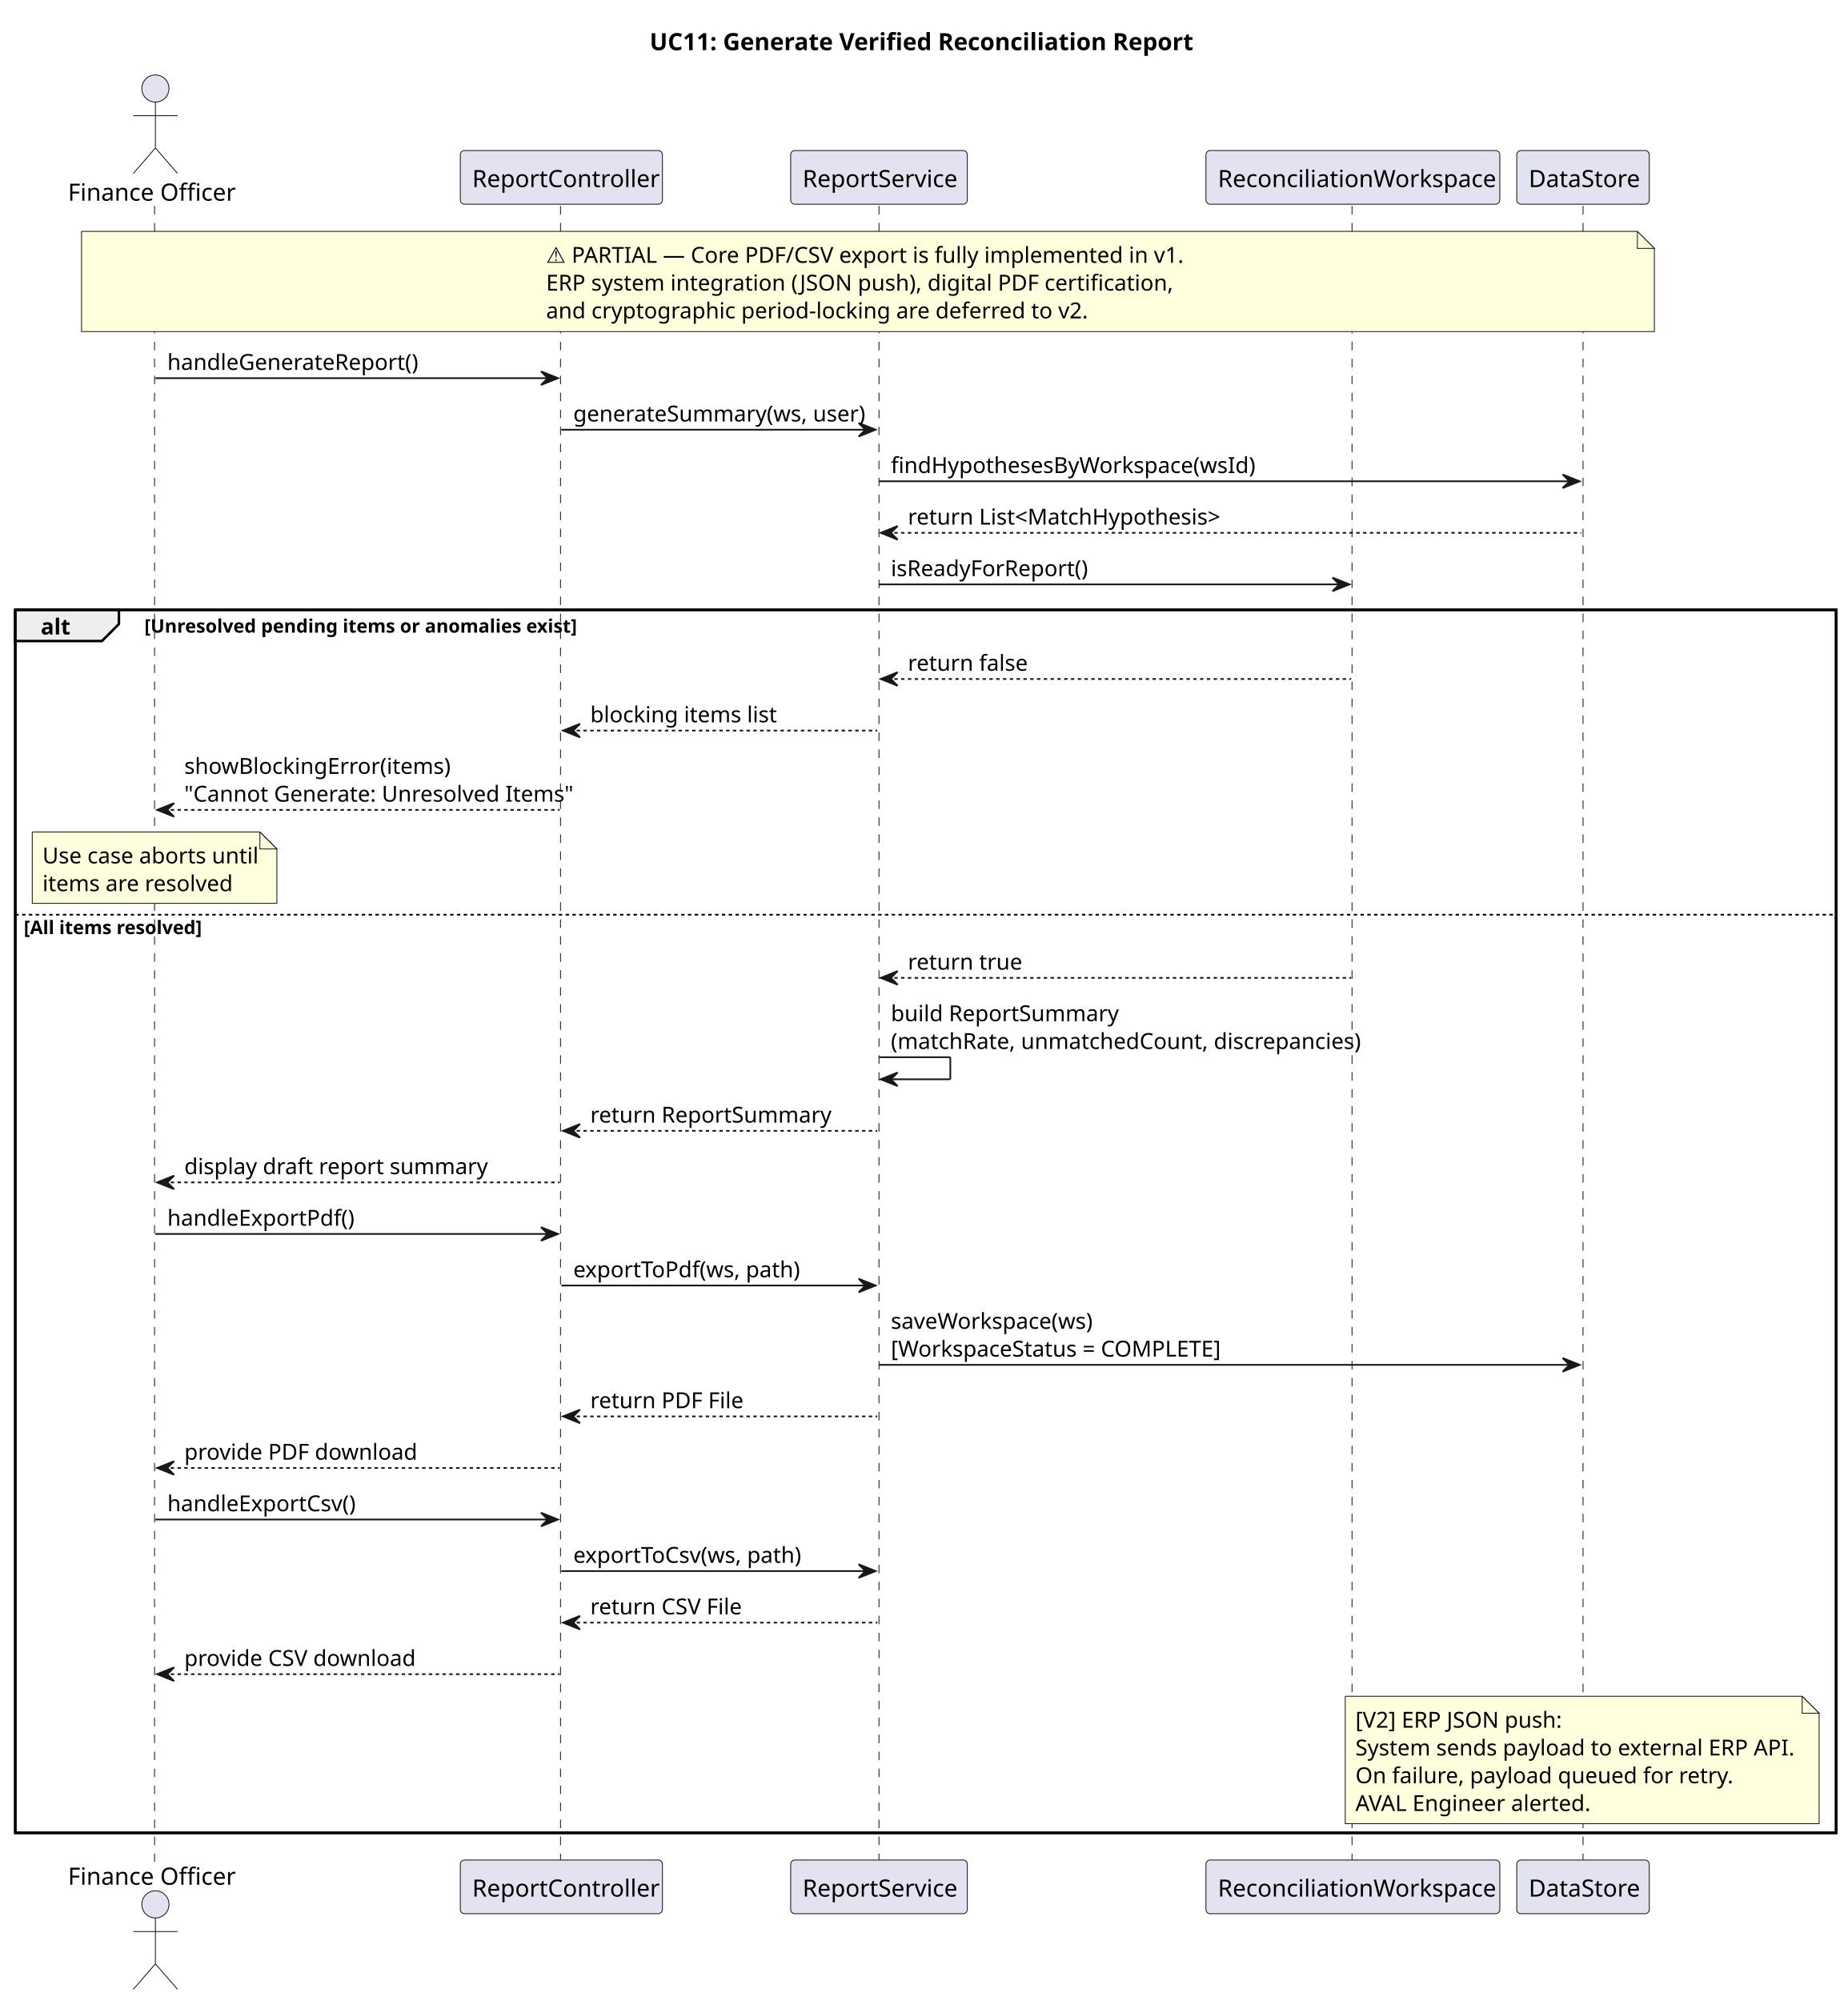
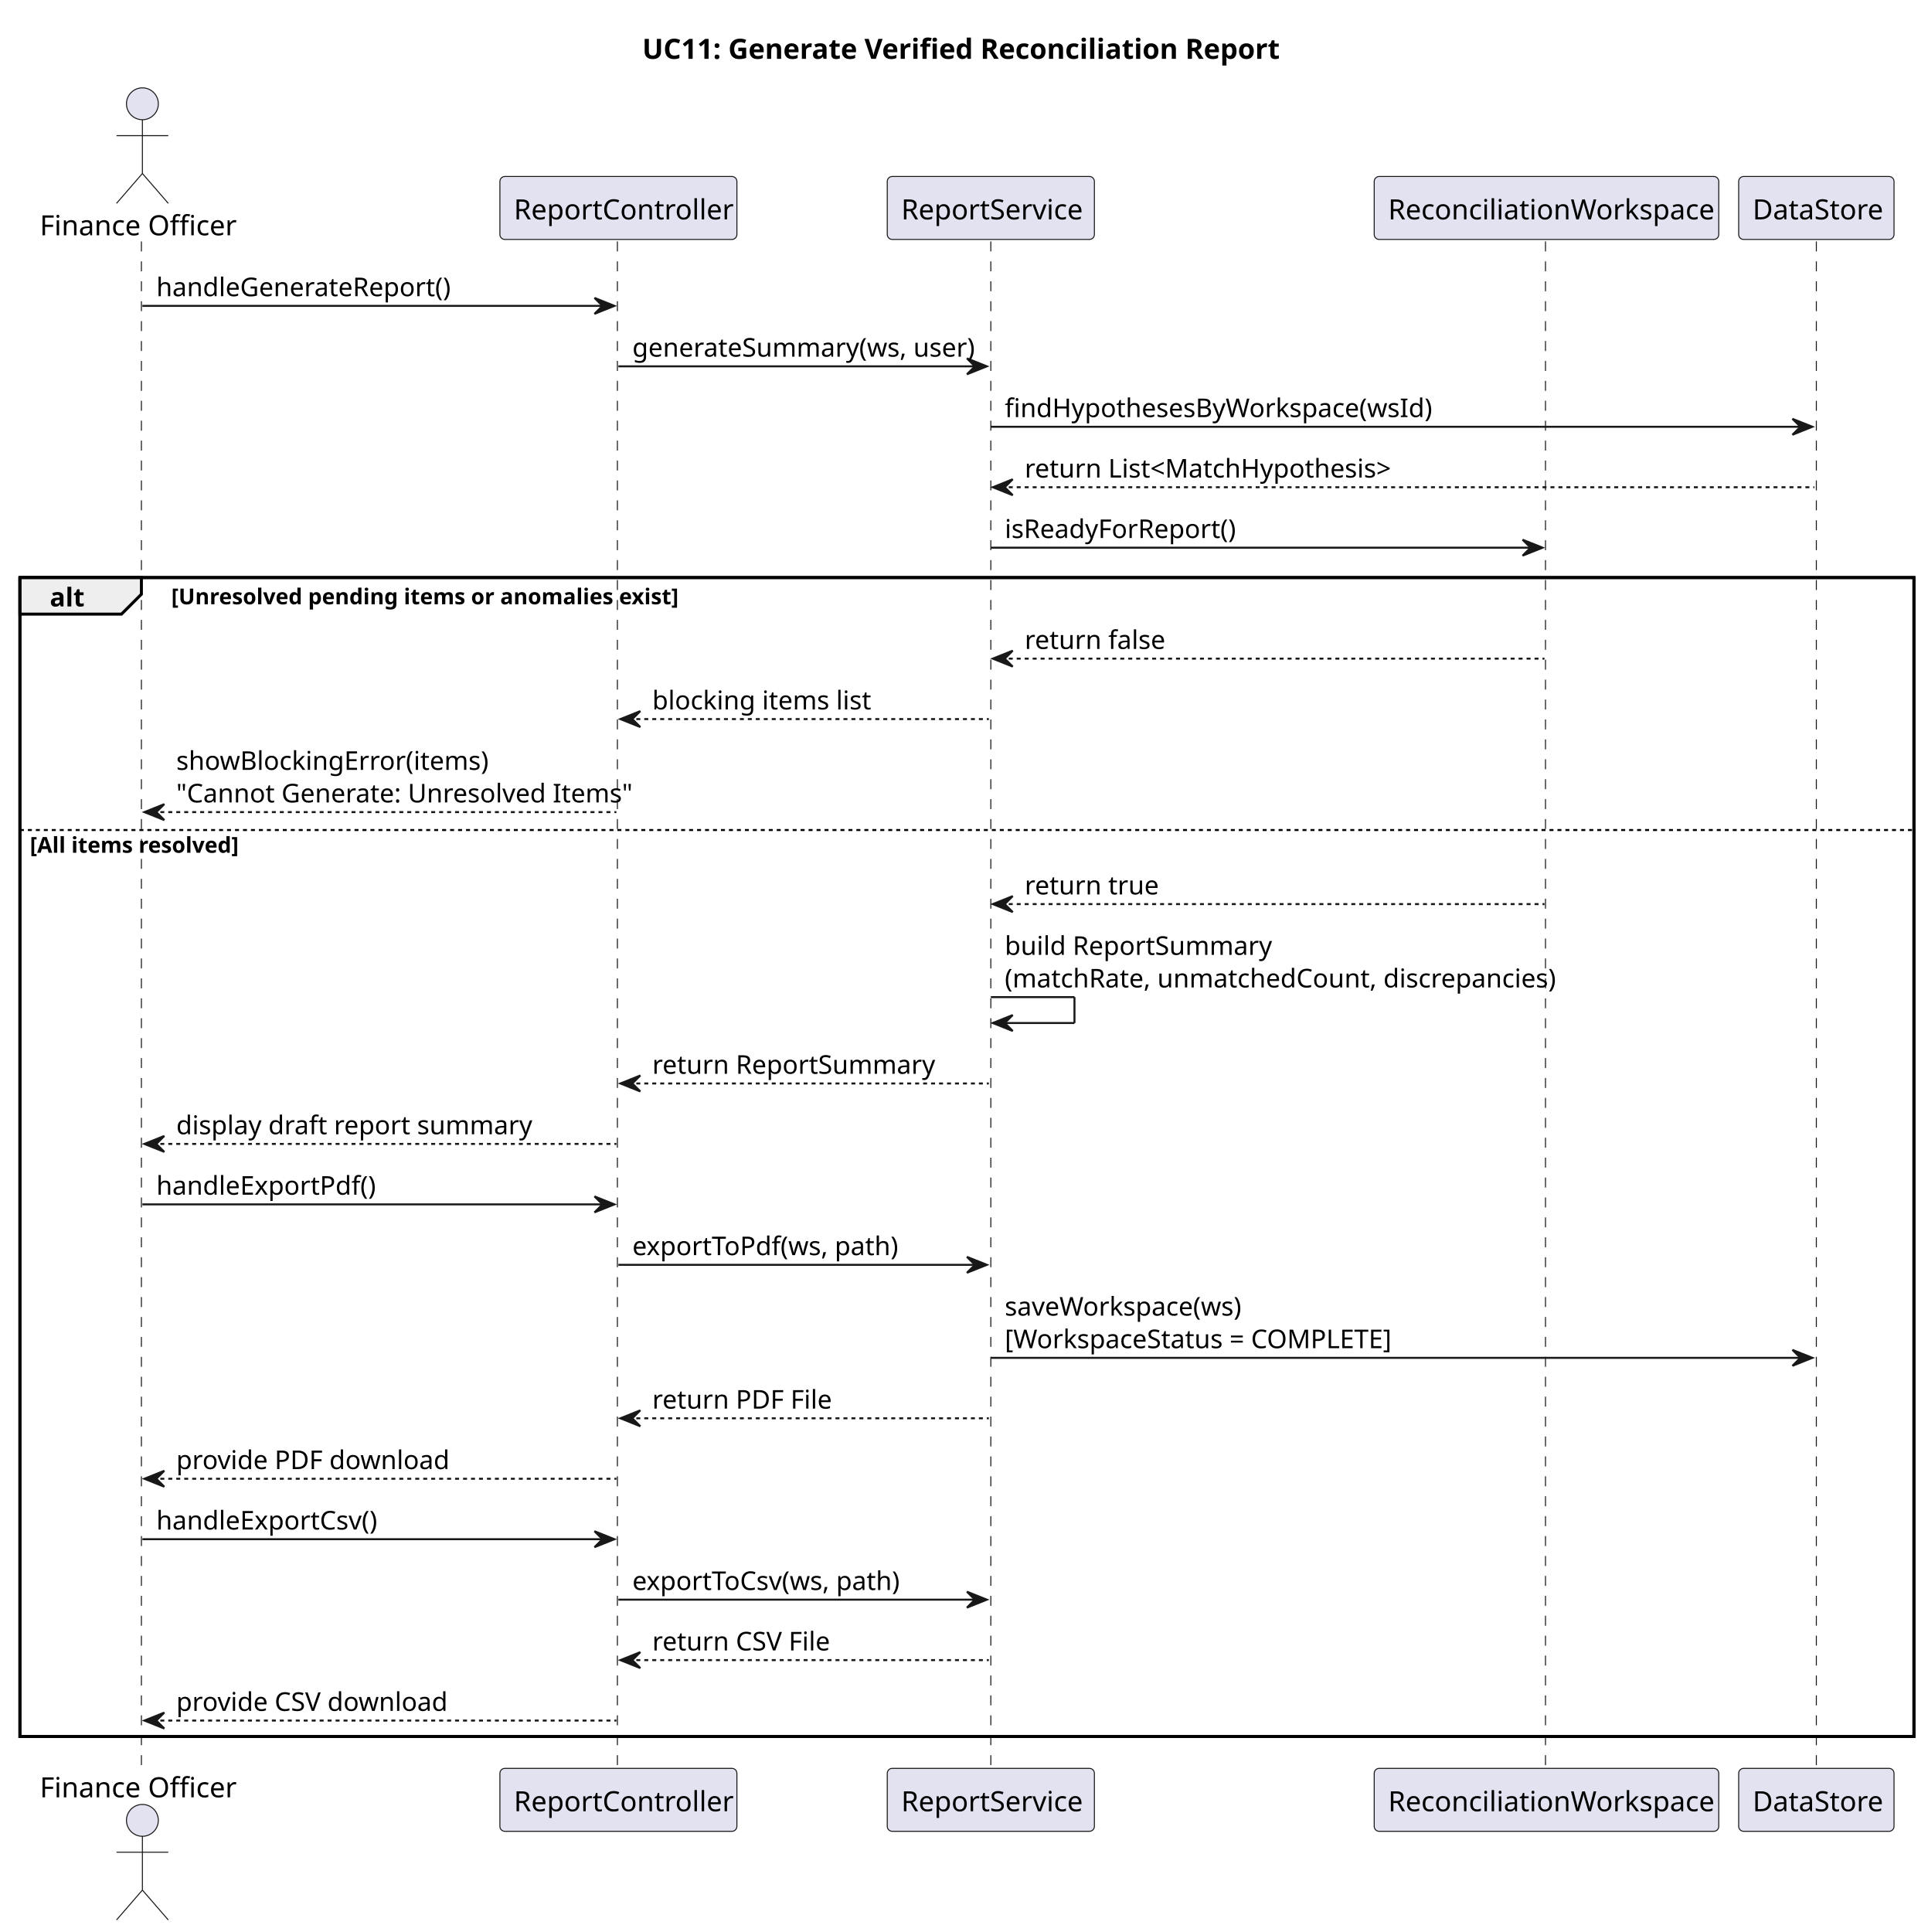
- <svg xmlns="http://www.w3.org/2000/svg" contentStyleType="text/css" height="1178px" preserveAspectRatio="none" style="width:1088px;height:1178px;background:#FFFFFF;" version="1.1" viewBox="0 0 1088 1178" width="1088px" zoomAndPan="magnify">
+ <svg xmlns="http://www.w3.org/2000/svg" contentStyleType="text/css" height="970px" preserveAspectRatio="none" style="width:968px;height:970px;background:#FFFFFF;" version="1.1" viewBox="0 0 968 970" width="968px" zoomAndPan="magnify">
  <defs />
  <g>
-     <text fill="#000000" font-family="sans-serif" font-size="14" font-weight="bold" lengthAdjust="spacing" textLength="325" x="382.5" y="29.533">UC11: Generate Verified Reconciliation Report</text>
-     <rect fill="none" height="719.977" style="stroke:#000000;stroke-width:1.5;" width="1072" x="9" y="359.031" />
-     <line style="stroke:#181818;stroke-width:0.5;stroke-dasharray:5.0,5.0;" x1="91" x2="91" y1="121.219" y2="1096.008" />
-     <line style="stroke:#181818;stroke-width:0.5;stroke-dasharray:5.0,5.0;" x1="330" x2="330" y1="121.219" y2="1096.008" />
-     <line style="stroke:#181818;stroke-width:0.5;stroke-dasharray:5.0,5.0;" x1="517.5" x2="517.5" y1="121.219" y2="1096.008" />
-     <line style="stroke:#181818;stroke-width:0.5;stroke-dasharray:5.0,5.0;" x1="796" x2="796" y1="121.219" y2="1096.008" />
-     <line style="stroke:#181818;stroke-width:0.5;stroke-dasharray:5.0,5.0;" x1="932" x2="932" y1="121.219" y2="1096.008" />
-     <text fill="#000000" font-family="sans-serif" font-size="14" lengthAdjust="spacing" textLength="97" x="40" y="118.143">Finance Officer</text>
-     <ellipse cx="91.5" cy="52.109" fill="#E2E2F0" rx="8" ry="8" style="stroke:#181818;stroke-width:0.5;" />
-     <path d="M91.5,60.109 L91.5,87.109 M78.5,68.109 L104.5,68.109 M91.5,87.109 L78.5,102.109 M91.5,87.109 L104.5,102.109 " fill="none" style="stroke:#181818;stroke-width:0.5;" />
-     <text fill="#000000" font-family="sans-serif" font-size="14" lengthAdjust="spacing" textLength="97" x="40" y="1109.541">Finance Officer</text>
-     <ellipse cx="91.5" cy="1121.117" fill="#E2E2F0" rx="8" ry="8" style="stroke:#181818;stroke-width:0.5;" />
-     <path d="M91.5,1129.117 L91.5,1156.117 M78.5,1137.117 L104.5,1137.117 M91.5,1156.117 L78.5,1171.117 M91.5,1156.117 L104.5,1171.117 " fill="none" style="stroke:#181818;stroke-width:0.5;" />
-     <rect fill="#E2E2F0" height="31.609" rx="2.5" ry="2.5" style="stroke:#181818;stroke-width:0.5;" width="119" x="271" y="88.609" />
-     <text fill="#000000" font-family="sans-serif" font-size="14" lengthAdjust="spacing" textLength="105" x="278" y="110.143">ReportController</text>
-     <rect fill="#E2E2F0" height="31.609" rx="2.5" ry="2.5" style="stroke:#181818;stroke-width:0.5;" width="119" x="271" y="1095.008" />
-     <text fill="#000000" font-family="sans-serif" font-size="14" lengthAdjust="spacing" textLength="105" x="278" y="1116.541">ReportController</text>
-     <rect fill="#E2E2F0" height="31.609" rx="2.5" ry="2.5" style="stroke:#181818;stroke-width:0.5;" width="104" x="465.5" y="88.609" />
-     <text fill="#000000" font-family="sans-serif" font-size="14" lengthAdjust="spacing" textLength="90" x="472.5" y="110.143">ReportService</text>
-     <rect fill="#E2E2F0" height="31.609" rx="2.5" ry="2.5" style="stroke:#181818;stroke-width:0.5;" width="104" x="465.5" y="1095.008" />
-     <text fill="#000000" font-family="sans-serif" font-size="14" lengthAdjust="spacing" textLength="90" x="472.5" y="1116.541">ReportService</text>
-     <rect fill="#E2E2F0" height="31.609" rx="2.5" ry="2.5" style="stroke:#181818;stroke-width:0.5;" width="173" x="710" y="88.609" />
-     <text fill="#000000" font-family="sans-serif" font-size="14" lengthAdjust="spacing" textLength="159" x="717" y="110.143">ReconciliationWorkspace</text>
-     <rect fill="#E2E2F0" height="31.609" rx="2.5" ry="2.5" style="stroke:#181818;stroke-width:0.5;" width="173" x="710" y="1095.008" />
-     <text fill="#000000" font-family="sans-serif" font-size="14" lengthAdjust="spacing" textLength="159" x="717" y="1116.541">ReconciliationWorkspace</text>
-     <rect fill="#E2E2F0" height="31.609" rx="2.5" ry="2.5" style="stroke:#181818;stroke-width:0.5;" width="78" x="893" y="88.609" />
-     <text fill="#000000" font-family="sans-serif" font-size="14" lengthAdjust="spacing" textLength="64" x="900" y="110.143">DataStore</text>
-     <rect fill="#E2E2F0" height="31.609" rx="2.5" ry="2.5" style="stroke:#181818;stroke-width:0.5;" width="78" x="893" y="1095.008" />
-     <text fill="#000000" font-family="sans-serif" font-size="14" lengthAdjust="spacing" textLength="64" x="900" y="1116.541">DataStore</text>
-     <path d="M48,136.219 L48,195.219 L974,195.219 L974,146.219 L964,136.219 L48,136.219 " fill="#FEFFDD" style="stroke:#181818;stroke-width:0.5;" />
-     <path d="M964,136.219 L964,146.219 L974,146.219 L964,136.219 " fill="#FEFFDD" style="stroke:#181818;stroke-width:0.5;" />
-     <text fill="#000000" font-family="sans-serif" font-size="13" lengthAdjust="spacing" textLength="370" x="321.5" y="154.714">⚠ PARTIAL — Core PDF/CSV export is fully implemented in v1.</text>
-     <text fill="#000000" font-family="sans-serif" font-size="13" lengthAdjust="spacing" textLength="362" x="321.5" y="171.065">ERP system integration (JSON push), digital PDF certification,</text>
-     <text fill="#000000" font-family="sans-serif" font-size="13" lengthAdjust="spacing" textLength="294" x="321.5" y="187.417">and cryptographic period-locking are deferred to v2.</text>
-     <polygon fill="#181818" points="318.5,218.625,328.5,222.625,318.5,226.625,322.5,222.625" style="stroke:#181818;stroke-width:1.0;" />
-     <line style="stroke:#181818;stroke-width:1.0;" x1="91.5" x2="324.5" y1="222.625" y2="222.625" />
-     <text fill="#000000" font-family="sans-serif" font-size="13" lengthAdjust="spacing" textLength="137" x="98.5" y="217.769">handleGenerateReport()</text>
-     <polygon fill="#181818" points="505.5,248.977,515.5,252.977,505.5,256.977,509.5,252.977" style="stroke:#181818;stroke-width:1.0;" />
-     <line style="stroke:#181818;stroke-width:1.0;" x1="330.5" x2="511.5" y1="252.977" y2="252.977" />
-     <text fill="#000000" font-family="sans-serif" font-size="13" lengthAdjust="spacing" textLength="163" x="337.5" y="248.12">generateSummary(ws, user)</text>
-     <polygon fill="#181818" points="920,279.328,930,283.328,920,287.328,924,283.328" style="stroke:#181818;stroke-width:1.0;" />
-     <line style="stroke:#181818;stroke-width:1.0;" x1="517.5" x2="926" y1="283.328" y2="283.328" />
-     <text fill="#000000" font-family="sans-serif" font-size="13" lengthAdjust="spacing" textLength="205" x="524.5" y="278.472">findHypothesesByWorkspace(wsId)</text>
-     <polygon fill="#181818" points="528.5,309.68,518.5,313.68,528.5,317.68,524.5,313.68" style="stroke:#181818;stroke-width:1.0;" />
-     <line style="stroke:#181818;stroke-width:1.0;stroke-dasharray:2.0,2.0;" x1="522.5" x2="931" y1="313.68" y2="313.68" />
-     <text fill="#000000" font-family="sans-serif" font-size="13" lengthAdjust="spacing" textLength="175" x="534.5" y="308.823">return List&lt;MatchHypothesis&gt;</text>
-     <polygon fill="#181818" points="784.5,340.031,794.5,344.031,784.5,348.031,788.5,344.031" style="stroke:#181818;stroke-width:1.0;" />
-     <line style="stroke:#181818;stroke-width:1.0;" x1="517.5" x2="790.5" y1="344.031" y2="344.031" />
-     <text fill="#000000" font-family="sans-serif" font-size="13" lengthAdjust="spacing" textLength="112" x="524.5" y="339.175">isReadyForReport()</text>
-     <path d="M9,359.031 L70,359.031 L70,367.383 L60,377.383 L9,377.383 L9,359.031 " fill="#EEEEEE" style="stroke:#000000;stroke-width:1.5;" />
-     <rect fill="none" height="719.977" style="stroke:#000000;stroke-width:1.5;" width="1072" x="9" y="359.031" />
-     <text fill="#000000" font-family="sans-serif" font-size="13" font-weight="bold" lengthAdjust="spacing" textLength="16" x="24" y="373.526">alt</text>
-     <text fill="#000000" font-family="sans-serif" font-size="11" font-weight="bold" lengthAdjust="spacing" textLength="259" x="85" y="372.45">[Unresolved pending items or anomalies exist]</text>
-     <polygon fill="#181818" points="528.5,395.734,518.5,399.734,528.5,403.734,524.5,399.734" style="stroke:#181818;stroke-width:1.0;" />
-     <line style="stroke:#181818;stroke-width:1.0;stroke-dasharray:2.0,2.0;" x1="522.5" x2="795.5" y1="399.734" y2="399.734" />
-     <text fill="#000000" font-family="sans-serif" font-size="13" lengthAdjust="spacing" textLength="64" x="534.5" y="394.878">return false</text>
-     <polygon fill="#181818" points="341.5,426.086,331.5,430.086,341.5,434.086,337.5,430.086" style="stroke:#181818;stroke-width:1.0;" />
-     <line style="stroke:#181818;stroke-width:1.0;stroke-dasharray:2.0,2.0;" x1="335.5" x2="516.5" y1="430.086" y2="430.086" />
-     <text fill="#000000" font-family="sans-serif" font-size="13" lengthAdjust="spacing" textLength="105" x="347.5" y="425.229">blocking items list</text>
-     <polygon fill="#181818" points="102.5,472.789,92.5,476.789,102.5,480.789,98.5,476.789" style="stroke:#181818;stroke-width:1.0;" />
-     <line style="stroke:#181818;stroke-width:1.0;stroke-dasharray:2.0,2.0;" x1="96.5" x2="329.5" y1="476.789" y2="476.789" />
-     <text fill="#000000" font-family="sans-serif" font-size="13" lengthAdjust="spacing" textLength="148" x="108.5" y="455.581">showBlockingError(items)</text>
-     <text fill="#000000" font-family="sans-serif" font-size="13" lengthAdjust="spacing" textLength="215" x="108.5" y="471.933">"Cannot Generate: Unresolved Items"</text>
-     <path d="M19,489.789 L19,531.789 L163,531.789 L163,499.789 L153,489.789 L19,489.789 " fill="#FEFFDD" style="stroke:#181818;stroke-width:0.5;" />
-     <path d="M153,489.789 L153,499.789 L163,499.789 L153,489.789 " fill="#FEFFDD" style="stroke:#181818;stroke-width:0.5;" />
-     <text fill="#000000" font-family="sans-serif" font-size="13" lengthAdjust="spacing" textLength="123" x="25" y="508.284">Use case aborts until</text>
-     <text fill="#000000" font-family="sans-serif" font-size="13" lengthAdjust="spacing" textLength="105" x="25" y="524.636">items are resolved</text>
-     <line style="stroke:#000000;stroke-width:1.0;stroke-dasharray:2.0,2.0;" x1="9" x2="1081" y1="538.492" y2="538.492" />
-     <text fill="#000000" font-family="sans-serif" font-size="11" font-weight="bold" lengthAdjust="spacing" textLength="109" x="14" y="549.911">[All items resolved]</text>
-     <polygon fill="#181818" points="528.5,571.68,518.5,575.68,528.5,579.68,524.5,575.68" style="stroke:#181818;stroke-width:1.0;" />
-     <line style="stroke:#181818;stroke-width:1.0;stroke-dasharray:2.0,2.0;" x1="522.5" x2="795.5" y1="575.68" y2="575.68" />
-     <text fill="#000000" font-family="sans-serif" font-size="13" lengthAdjust="spacing" textLength="59" x="534.5" y="570.823">return true</text>
-     <line style="stroke:#181818;stroke-width:1.0;" x1="517.5" x2="559.5" y1="622.383" y2="622.383" />
-     <line style="stroke:#181818;stroke-width:1.0;" x1="559.5" x2="559.5" y1="622.383" y2="635.383" />
-     <line style="stroke:#181818;stroke-width:1.0;" x1="518.5" x2="559.5" y1="635.383" y2="635.383" />
-     <polygon fill="#181818" points="528.5,631.383,518.5,635.383,528.5,639.383,524.5,635.383" style="stroke:#181818;stroke-width:1.0;" />
-     <text fill="#000000" font-family="sans-serif" font-size="13" lengthAdjust="spacing" textLength="125" x="524.5" y="601.175">build ReportSummary</text>
-     <text fill="#000000" font-family="sans-serif" font-size="13" lengthAdjust="spacing" textLength="265" x="524.5" y="617.526">(matchRate, unmatchedCount, discrepancies)</text>
-     <polygon fill="#181818" points="341.5,661.734,331.5,665.734,341.5,669.734,337.5,665.734" style="stroke:#181818;stroke-width:1.0;" />
-     <line style="stroke:#181818;stroke-width:1.0;stroke-dasharray:2.0,2.0;" x1="335.5" x2="516.5" y1="665.734" y2="665.734" />
-     <text fill="#000000" font-family="sans-serif" font-size="13" lengthAdjust="spacing" textLength="131" x="347.5" y="660.878">return ReportSummary</text>
-     <polygon fill="#181818" points="102.5,692.086,92.5,696.086,102.5,700.086,98.5,696.086" style="stroke:#181818;stroke-width:1.0;" />
-     <line style="stroke:#181818;stroke-width:1.0;stroke-dasharray:2.0,2.0;" x1="96.5" x2="329.5" y1="696.086" y2="696.086" />
-     <text fill="#000000" font-family="sans-serif" font-size="13" lengthAdjust="spacing" textLength="165" x="108.5" y="691.23">display draft report summary</text>
-     <polygon fill="#181818" points="318.5,722.438,328.5,726.438,318.5,730.438,322.5,726.438" style="stroke:#181818;stroke-width:1.0;" />
-     <line style="stroke:#181818;stroke-width:1.0;" x1="91.5" x2="324.5" y1="726.438" y2="726.438" />
-     <text fill="#000000" font-family="sans-serif" font-size="13" lengthAdjust="spacing" textLength="103" x="98.5" y="721.581">handleExportPdf()</text>
-     <polygon fill="#181818" points="505.5,752.789,515.5,756.789,505.5,760.789,509.5,756.789" style="stroke:#181818;stroke-width:1.0;" />
-     <line style="stroke:#181818;stroke-width:1.0;" x1="330.5" x2="511.5" y1="756.789" y2="756.789" />
-     <text fill="#000000" font-family="sans-serif" font-size="13" lengthAdjust="spacing" textLength="126" x="337.5" y="751.933">exportToPdf(ws, path)</text>
-     <polygon fill="#181818" points="920,799.492,930,803.492,920,807.492,924,803.492" style="stroke:#181818;stroke-width:1.0;" />
-     <line style="stroke:#181818;stroke-width:1.0;" x1="517.5" x2="926" y1="803.492" y2="803.492" />
-     <text fill="#000000" font-family="sans-serif" font-size="13" lengthAdjust="spacing" textLength="116" x="524.5" y="782.284">saveWorkspace(ws)</text>
-     <text fill="#000000" font-family="sans-serif" font-size="13" lengthAdjust="spacing" textLength="199" x="524.5" y="798.636">[WorkspaceStatus = COMPLETE]</text>
-     <polygon fill="#181818" points="341.5,829.844,331.5,833.844,341.5,837.844,337.5,833.844" style="stroke:#181818;stroke-width:1.0;" />
-     <line style="stroke:#181818;stroke-width:1.0;stroke-dasharray:2.0,2.0;" x1="335.5" x2="516.5" y1="833.844" y2="833.844" />
-     <text fill="#000000" font-family="sans-serif" font-size="13" lengthAdjust="spacing" textLength="88" x="347.5" y="828.987">return PDF File</text>
-     <polygon fill="#181818" points="102.5,860.195,92.5,864.195,102.5,868.195,98.5,864.195" style="stroke:#181818;stroke-width:1.0;" />
-     <line style="stroke:#181818;stroke-width:1.0;stroke-dasharray:2.0,2.0;" x1="96.5" x2="329.5" y1="864.195" y2="864.195" />
-     <text fill="#000000" font-family="sans-serif" font-size="13" lengthAdjust="spacing" textLength="128" x="108.5" y="859.339">provide PDF download</text>
-     <polygon fill="#181818" points="318.5,890.547,328.5,894.547,318.5,898.547,322.5,894.547" style="stroke:#181818;stroke-width:1.0;" />
-     <line style="stroke:#181818;stroke-width:1.0;" x1="91.5" x2="324.5" y1="894.547" y2="894.547" />
-     <text fill="#000000" font-family="sans-serif" font-size="13" lengthAdjust="spacing" textLength="105" x="98.5" y="889.69">handleExportCsv()</text>
-     <polygon fill="#181818" points="505.5,920.898,515.5,924.898,505.5,928.898,509.5,924.898" style="stroke:#181818;stroke-width:1.0;" />
-     <line style="stroke:#181818;stroke-width:1.0;" x1="330.5" x2="511.5" y1="924.898" y2="924.898" />
-     <text fill="#000000" font-family="sans-serif" font-size="13" lengthAdjust="spacing" textLength="128" x="337.5" y="920.042">exportToCsv(ws, path)</text>
-     <polygon fill="#181818" points="341.5,951.25,331.5,955.25,341.5,959.25,337.5,955.25" style="stroke:#181818;stroke-width:1.0;" />
-     <line style="stroke:#181818;stroke-width:1.0;stroke-dasharray:2.0,2.0;" x1="335.5" x2="516.5" y1="955.25" y2="955.25" />
-     <text fill="#000000" font-family="sans-serif" font-size="13" lengthAdjust="spacing" textLength="89" x="347.5" y="950.394">return CSV File</text>
-     <polygon fill="#181818" points="102.5,981.602,92.5,985.602,102.5,989.602,98.5,985.602" style="stroke:#181818;stroke-width:1.0;" />
-     <line style="stroke:#181818;stroke-width:1.0;stroke-dasharray:2.0,2.0;" x1="96.5" x2="329.5" y1="985.602" y2="985.602" />
-     <text fill="#000000" font-family="sans-serif" font-size="13" lengthAdjust="spacing" textLength="129" x="108.5" y="980.745">provide CSV download</text>
-     <path d="M792,998.602 L792,1073.602 L1071,1073.602 L1071,1008.602 L1061,998.602 L792,998.602 " fill="#FEFFDD" style="stroke:#181818;stroke-width:0.5;" />
-     <path d="M1061,998.602 L1061,1008.602 L1071,1008.602 L1061,998.602 " fill="#FEFFDD" style="stroke:#181818;stroke-width:0.5;" />
-     <text fill="#000000" font-family="sans-serif" font-size="13" lengthAdjust="spacing" textLength="129" x="798" y="1017.097">[V2] ERP JSON push:</text>
-     <text fill="#000000" font-family="sans-serif" font-size="13" lengthAdjust="spacing" textLength="258" x="798" y="1033.448">System sends payload to external ERP API.</text>
-     <text fill="#000000" font-family="sans-serif" font-size="13" lengthAdjust="spacing" textLength="206" x="798" y="1049.8">On failure, payload queued for retry.</text>
-     <text fill="#000000" font-family="sans-serif" font-size="13" lengthAdjust="spacing" textLength="136" x="798" y="1066.151">AVAL Engineer alerted.</text>
+     <text fill="#000000" font-family="sans-serif" font-size="14" font-weight="bold" lengthAdjust="spacing" textLength="325" x="322.5" y="29.533">UC11: Generate Verified Reconciliation Report</text>
+     <rect fill="none" height="581.867" style="stroke:#000000;stroke-width:1.5;" width="951" x="10" y="289.977" />
+     <line style="stroke:#181818;stroke-width:0.5;stroke-dasharray:5.0,5.0;" x1="71" x2="71" y1="121.219" y2="888.844" />
+     <line style="stroke:#181818;stroke-width:0.5;stroke-dasharray:5.0,5.0;" x1="310" x2="310" y1="121.219" y2="888.844" />
+     <line style="stroke:#181818;stroke-width:0.5;stroke-dasharray:5.0,5.0;" x1="497.5" x2="497.5" y1="121.219" y2="888.844" />
+     <line style="stroke:#181818;stroke-width:0.5;stroke-dasharray:5.0,5.0;" x1="776" x2="776" y1="121.219" y2="888.844" />
+     <line style="stroke:#181818;stroke-width:0.5;stroke-dasharray:5.0,5.0;" x1="912" x2="912" y1="121.219" y2="888.844" />
+     <text fill="#000000" font-family="sans-serif" font-size="14" lengthAdjust="spacing" textLength="97" x="20" y="118.143">Finance Officer</text>
+     <ellipse cx="71.5" cy="52.109" fill="#E2E2F0" rx="8" ry="8" style="stroke:#181818;stroke-width:0.5;" />
+     <path d="M71.5,60.109 L71.5,87.109 M58.5,68.109 L84.5,68.109 M71.5,87.109 L58.5,102.109 M71.5,87.109 L84.5,102.109 " fill="none" style="stroke:#181818;stroke-width:0.5;" />
+     <text fill="#000000" font-family="sans-serif" font-size="14" lengthAdjust="spacing" textLength="97" x="20" y="902.377">Finance Officer</text>
+     <ellipse cx="71.5" cy="913.953" fill="#E2E2F0" rx="8" ry="8" style="stroke:#181818;stroke-width:0.5;" />
+     <path d="M71.5,921.953 L71.5,948.953 M58.5,929.953 L84.5,929.953 M71.5,948.953 L58.5,963.953 M71.5,948.953 L84.5,963.953 " fill="none" style="stroke:#181818;stroke-width:0.5;" />
+     <rect fill="#E2E2F0" height="31.609" rx="2.5" ry="2.5" style="stroke:#181818;stroke-width:0.5;" width="119" x="251" y="88.609" />
+     <text fill="#000000" font-family="sans-serif" font-size="14" lengthAdjust="spacing" textLength="105" x="258" y="110.143">ReportController</text>
+     <rect fill="#E2E2F0" height="31.609" rx="2.5" ry="2.5" style="stroke:#181818;stroke-width:0.5;" width="119" x="251" y="887.844" />
+     <text fill="#000000" font-family="sans-serif" font-size="14" lengthAdjust="spacing" textLength="105" x="258" y="909.377">ReportController</text>
+     <rect fill="#E2E2F0" height="31.609" rx="2.5" ry="2.5" style="stroke:#181818;stroke-width:0.5;" width="104" x="445.5" y="88.609" />
+     <text fill="#000000" font-family="sans-serif" font-size="14" lengthAdjust="spacing" textLength="90" x="452.5" y="110.143">ReportService</text>
+     <rect fill="#E2E2F0" height="31.609" rx="2.5" ry="2.5" style="stroke:#181818;stroke-width:0.5;" width="104" x="445.5" y="887.844" />
+     <text fill="#000000" font-family="sans-serif" font-size="14" lengthAdjust="spacing" textLength="90" x="452.5" y="909.377">ReportService</text>
+     <rect fill="#E2E2F0" height="31.609" rx="2.5" ry="2.5" style="stroke:#181818;stroke-width:0.5;" width="173" x="690" y="88.609" />
+     <text fill="#000000" font-family="sans-serif" font-size="14" lengthAdjust="spacing" textLength="159" x="697" y="110.143">ReconciliationWorkspace</text>
+     <rect fill="#E2E2F0" height="31.609" rx="2.5" ry="2.5" style="stroke:#181818;stroke-width:0.5;" width="173" x="690" y="887.844" />
+     <text fill="#000000" font-family="sans-serif" font-size="14" lengthAdjust="spacing" textLength="159" x="697" y="909.377">ReconciliationWorkspace</text>
+     <rect fill="#E2E2F0" height="31.609" rx="2.5" ry="2.5" style="stroke:#181818;stroke-width:0.5;" width="78" x="873" y="88.609" />
+     <text fill="#000000" font-family="sans-serif" font-size="14" lengthAdjust="spacing" textLength="64" x="880" y="110.143">DataStore</text>
+     <rect fill="#E2E2F0" height="31.609" rx="2.5" ry="2.5" style="stroke:#181818;stroke-width:0.5;" width="78" x="873" y="887.844" />
+     <text fill="#000000" font-family="sans-serif" font-size="14" lengthAdjust="spacing" textLength="64" x="880" y="909.377">DataStore</text>
+     <polygon fill="#181818" points="298.5,149.57,308.5,153.57,298.5,157.57,302.5,153.57" style="stroke:#181818;stroke-width:1.0;" />
+     <line style="stroke:#181818;stroke-width:1.0;" x1="71.5" x2="304.5" y1="153.57" y2="153.57" />
+     <text fill="#000000" font-family="sans-serif" font-size="13" lengthAdjust="spacing" textLength="137" x="78.5" y="148.714">handleGenerateReport()</text>
+     <polygon fill="#181818" points="485.5,179.922,495.5,183.922,485.5,187.922,489.5,183.922" style="stroke:#181818;stroke-width:1.0;" />
+     <line style="stroke:#181818;stroke-width:1.0;" x1="310.5" x2="491.5" y1="183.922" y2="183.922" />
+     <text fill="#000000" font-family="sans-serif" font-size="13" lengthAdjust="spacing" textLength="163" x="317.5" y="179.065">generateSummary(ws, user)</text>
+     <polygon fill="#181818" points="900,210.273,910,214.273,900,218.273,904,214.273" style="stroke:#181818;stroke-width:1.0;" />
+     <line style="stroke:#181818;stroke-width:1.0;" x1="497.5" x2="906" y1="214.273" y2="214.273" />
+     <text fill="#000000" font-family="sans-serif" font-size="13" lengthAdjust="spacing" textLength="205" x="504.5" y="209.417">findHypothesesByWorkspace(wsId)</text>
+     <polygon fill="#181818" points="508.5,240.625,498.5,244.625,508.5,248.625,504.5,244.625" style="stroke:#181818;stroke-width:1.0;" />
+     <line style="stroke:#181818;stroke-width:1.0;stroke-dasharray:2.0,2.0;" x1="502.5" x2="911" y1="244.625" y2="244.625" />
+     <text fill="#000000" font-family="sans-serif" font-size="13" lengthAdjust="spacing" textLength="175" x="514.5" y="239.769">return List&lt;MatchHypothesis&gt;</text>
+     <polygon fill="#181818" points="764.5,270.977,774.5,274.977,764.5,278.977,768.5,274.977" style="stroke:#181818;stroke-width:1.0;" />
+     <line style="stroke:#181818;stroke-width:1.0;" x1="497.5" x2="770.5" y1="274.977" y2="274.977" />
+     <text fill="#000000" font-family="sans-serif" font-size="13" lengthAdjust="spacing" textLength="112" x="504.5" y="270.12">isReadyForReport()</text>
+     <path d="M10,289.977 L71,289.977 L71,298.328 L61,308.328 L10,308.328 L10,289.977 " fill="#EEEEEE" style="stroke:#000000;stroke-width:1.5;" />
+     <rect fill="none" height="581.867" style="stroke:#000000;stroke-width:1.5;" width="951" x="10" y="289.977" />
+     <text fill="#000000" font-family="sans-serif" font-size="13" font-weight="bold" lengthAdjust="spacing" textLength="16" x="25" y="304.472">alt</text>
+     <text fill="#000000" font-family="sans-serif" font-size="11" font-weight="bold" lengthAdjust="spacing" textLength="259" x="86" y="303.396">[Unresolved pending items or anomalies exist]</text>
+     <polygon fill="#181818" points="508.5,326.68,498.5,330.68,508.5,334.68,504.5,330.68" style="stroke:#181818;stroke-width:1.0;" />
+     <line style="stroke:#181818;stroke-width:1.0;stroke-dasharray:2.0,2.0;" x1="502.5" x2="775.5" y1="330.68" y2="330.68" />
+     <text fill="#000000" font-family="sans-serif" font-size="13" lengthAdjust="spacing" textLength="64" x="514.5" y="325.823">return false</text>
+     <polygon fill="#181818" points="321.5,357.031,311.5,361.031,321.5,365.031,317.5,361.031" style="stroke:#181818;stroke-width:1.0;" />
+     <line style="stroke:#181818;stroke-width:1.0;stroke-dasharray:2.0,2.0;" x1="315.5" x2="496.5" y1="361.031" y2="361.031" />
+     <text fill="#000000" font-family="sans-serif" font-size="13" lengthAdjust="spacing" textLength="105" x="327.5" y="356.175">blocking items list</text>
+     <polygon fill="#181818" points="82.5,403.734,72.5,407.734,82.5,411.734,78.5,407.734" style="stroke:#181818;stroke-width:1.0;" />
+     <line style="stroke:#181818;stroke-width:1.0;stroke-dasharray:2.0,2.0;" x1="76.5" x2="309.5" y1="407.734" y2="407.734" />
+     <text fill="#000000" font-family="sans-serif" font-size="13" lengthAdjust="spacing" textLength="148" x="88.5" y="386.526">showBlockingError(items)</text>
+     <text fill="#000000" font-family="sans-serif" font-size="13" lengthAdjust="spacing" textLength="215" x="88.5" y="402.878">"Cannot Generate: Unresolved Items"</text>
+     <line style="stroke:#000000;stroke-width:1.0;stroke-dasharray:2.0,2.0;" x1="10" x2="961" y1="416.734" y2="416.734" />
+     <text fill="#000000" font-family="sans-serif" font-size="11" font-weight="bold" lengthAdjust="spacing" textLength="109" x="15" y="428.153">[All items resolved]</text>
+     <polygon fill="#181818" points="508.5,449.922,498.5,453.922,508.5,457.922,504.5,453.922" style="stroke:#181818;stroke-width:1.0;" />
+     <line style="stroke:#181818;stroke-width:1.0;stroke-dasharray:2.0,2.0;" x1="502.5" x2="775.5" y1="453.922" y2="453.922" />
+     <text fill="#000000" font-family="sans-serif" font-size="13" lengthAdjust="spacing" textLength="59" x="514.5" y="449.065">return true</text>
+     <line style="stroke:#181818;stroke-width:1.0;" x1="497.5" x2="539.5" y1="500.625" y2="500.625" />
+     <line style="stroke:#181818;stroke-width:1.0;" x1="539.5" x2="539.5" y1="500.625" y2="513.625" />
+     <line style="stroke:#181818;stroke-width:1.0;" x1="498.5" x2="539.5" y1="513.625" y2="513.625" />
+     <polygon fill="#181818" points="508.5,509.625,498.5,513.625,508.5,517.625,504.5,513.625" style="stroke:#181818;stroke-width:1.0;" />
+     <text fill="#000000" font-family="sans-serif" font-size="13" lengthAdjust="spacing" textLength="125" x="504.5" y="479.417">build ReportSummary</text>
+     <text fill="#000000" font-family="sans-serif" font-size="13" lengthAdjust="spacing" textLength="265" x="504.5" y="495.769">(matchRate, unmatchedCount, discrepancies)</text>
+     <polygon fill="#181818" points="321.5,539.977,311.5,543.977,321.5,547.977,317.5,543.977" style="stroke:#181818;stroke-width:1.0;" />
+     <line style="stroke:#181818;stroke-width:1.0;stroke-dasharray:2.0,2.0;" x1="315.5" x2="496.5" y1="543.977" y2="543.977" />
+     <text fill="#000000" font-family="sans-serif" font-size="13" lengthAdjust="spacing" textLength="131" x="327.5" y="539.12">return ReportSummary</text>
+     <polygon fill="#181818" points="82.5,570.328,72.5,574.328,82.5,578.328,78.5,574.328" style="stroke:#181818;stroke-width:1.0;" />
+     <line style="stroke:#181818;stroke-width:1.0;stroke-dasharray:2.0,2.0;" x1="76.5" x2="309.5" y1="574.328" y2="574.328" />
+     <text fill="#000000" font-family="sans-serif" font-size="13" lengthAdjust="spacing" textLength="165" x="88.5" y="569.472">display draft report summary</text>
+     <polygon fill="#181818" points="298.5,600.68,308.5,604.68,298.5,608.68,302.5,604.68" style="stroke:#181818;stroke-width:1.0;" />
+     <line style="stroke:#181818;stroke-width:1.0;" x1="71.5" x2="304.5" y1="604.68" y2="604.68" />
+     <text fill="#000000" font-family="sans-serif" font-size="13" lengthAdjust="spacing" textLength="103" x="78.5" y="599.823">handleExportPdf()</text>
+     <polygon fill="#181818" points="485.5,631.031,495.5,635.031,485.5,639.031,489.5,635.031" style="stroke:#181818;stroke-width:1.0;" />
+     <line style="stroke:#181818;stroke-width:1.0;" x1="310.5" x2="491.5" y1="635.031" y2="635.031" />
+     <text fill="#000000" font-family="sans-serif" font-size="13" lengthAdjust="spacing" textLength="126" x="317.5" y="630.175">exportToPdf(ws, path)</text>
+     <polygon fill="#181818" points="900,677.734,910,681.734,900,685.734,904,681.734" style="stroke:#181818;stroke-width:1.0;" />
+     <line style="stroke:#181818;stroke-width:1.0;" x1="497.5" x2="906" y1="681.734" y2="681.734" />
+     <text fill="#000000" font-family="sans-serif" font-size="13" lengthAdjust="spacing" textLength="116" x="504.5" y="660.526">saveWorkspace(ws)</text>
+     <text fill="#000000" font-family="sans-serif" font-size="13" lengthAdjust="spacing" textLength="199" x="504.5" y="676.878">[WorkspaceStatus = COMPLETE]</text>
+     <polygon fill="#181818" points="321.5,708.086,311.5,712.086,321.5,716.086,317.5,712.086" style="stroke:#181818;stroke-width:1.0;" />
+     <line style="stroke:#181818;stroke-width:1.0;stroke-dasharray:2.0,2.0;" x1="315.5" x2="496.5" y1="712.086" y2="712.086" />
+     <text fill="#000000" font-family="sans-serif" font-size="13" lengthAdjust="spacing" textLength="88" x="327.5" y="707.23">return PDF File</text>
+     <polygon fill="#181818" points="82.5,738.438,72.5,742.438,82.5,746.438,78.5,742.438" style="stroke:#181818;stroke-width:1.0;" />
+     <line style="stroke:#181818;stroke-width:1.0;stroke-dasharray:2.0,2.0;" x1="76.5" x2="309.5" y1="742.438" y2="742.438" />
+     <text fill="#000000" font-family="sans-serif" font-size="13" lengthAdjust="spacing" textLength="128" x="88.5" y="737.581">provide PDF download</text>
+     <polygon fill="#181818" points="298.5,768.789,308.5,772.789,298.5,776.789,302.5,772.789" style="stroke:#181818;stroke-width:1.0;" />
+     <line style="stroke:#181818;stroke-width:1.0;" x1="71.5" x2="304.5" y1="772.789" y2="772.789" />
+     <text fill="#000000" font-family="sans-serif" font-size="13" lengthAdjust="spacing" textLength="105" x="78.5" y="767.933">handleExportCsv()</text>
+     <polygon fill="#181818" points="485.5,799.141,495.5,803.141,485.5,807.141,489.5,803.141" style="stroke:#181818;stroke-width:1.0;" />
+     <line style="stroke:#181818;stroke-width:1.0;" x1="310.5" x2="491.5" y1="803.141" y2="803.141" />
+     <text fill="#000000" font-family="sans-serif" font-size="13" lengthAdjust="spacing" textLength="128" x="317.5" y="798.284">exportToCsv(ws, path)</text>
+     <polygon fill="#181818" points="321.5,829.492,311.5,833.492,321.5,837.492,317.5,833.492" style="stroke:#181818;stroke-width:1.0;" />
+     <line style="stroke:#181818;stroke-width:1.0;stroke-dasharray:2.0,2.0;" x1="315.5" x2="496.5" y1="833.492" y2="833.492" />
+     <text fill="#000000" font-family="sans-serif" font-size="13" lengthAdjust="spacing" textLength="89" x="327.5" y="828.636">return CSV File</text>
+     <polygon fill="#181818" points="82.5,859.844,72.5,863.844,82.5,867.844,78.5,863.844" style="stroke:#181818;stroke-width:1.0;" />
+     <line style="stroke:#181818;stroke-width:1.0;stroke-dasharray:2.0,2.0;" x1="76.5" x2="309.5" y1="863.844" y2="863.844" />
+     <text fill="#000000" font-family="sans-serif" font-size="13" lengthAdjust="spacing" textLength="129" x="88.5" y="858.987">provide CSV download</text>
  </g>
</svg>
